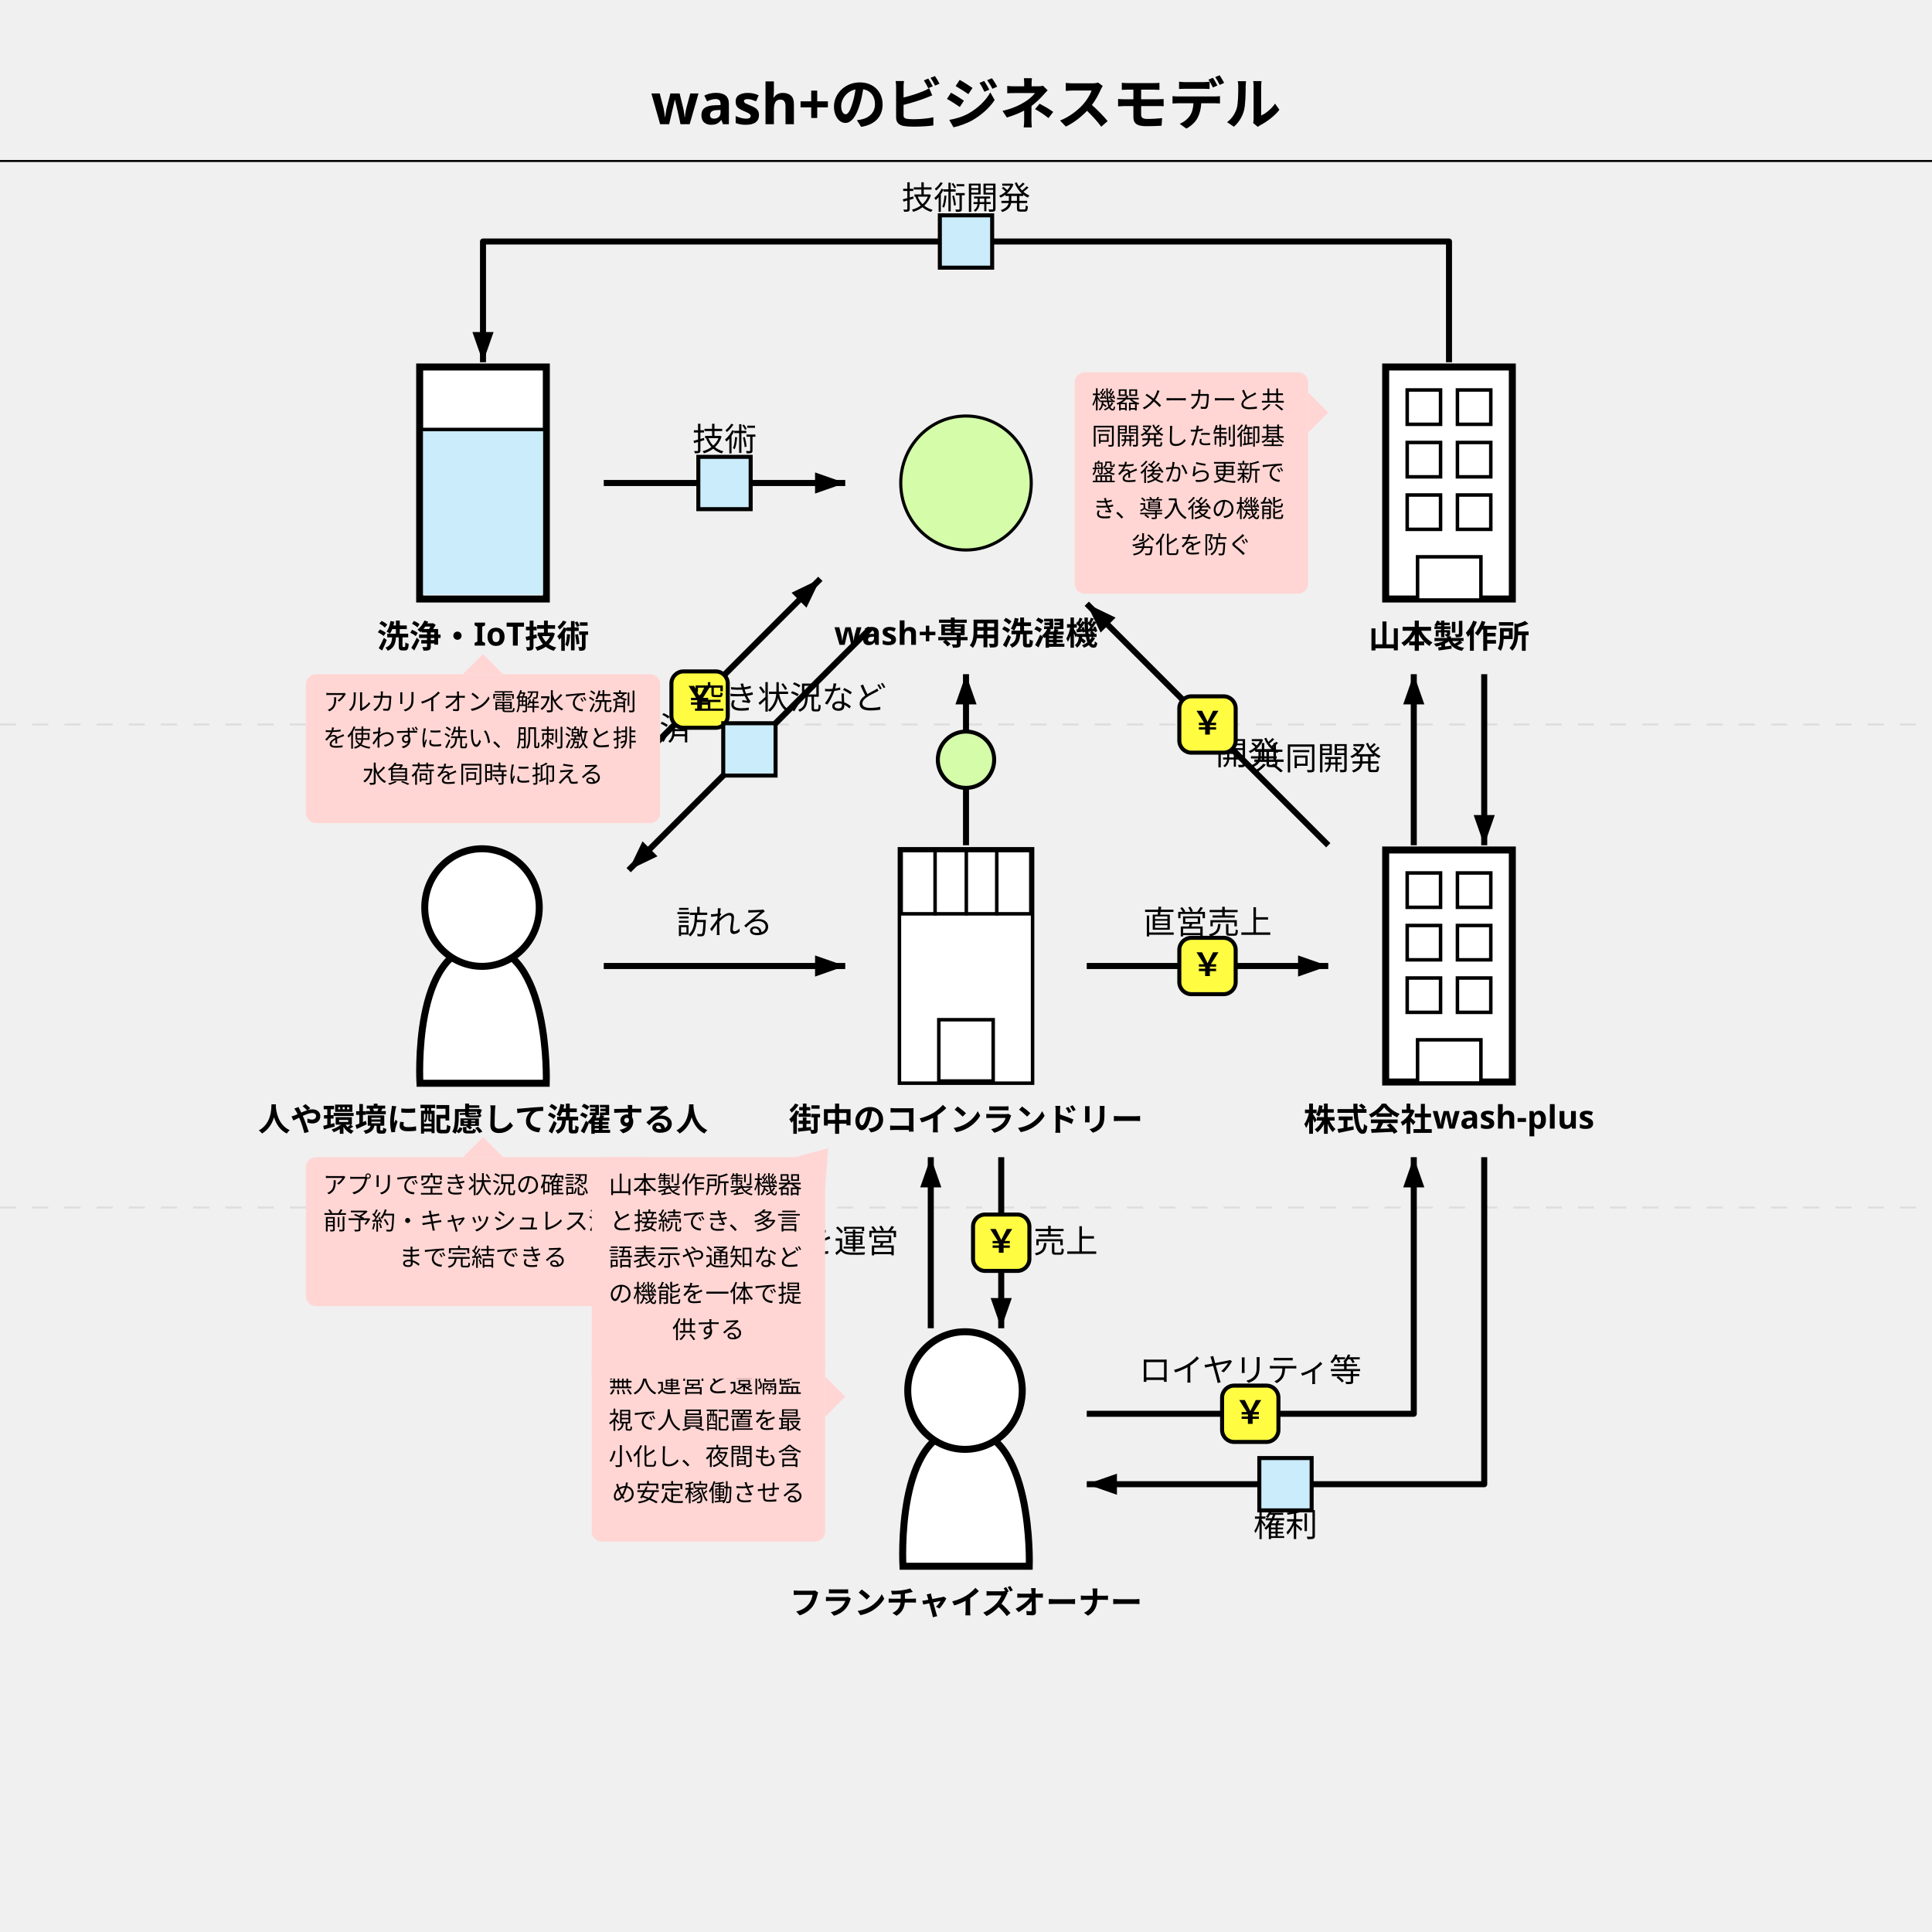
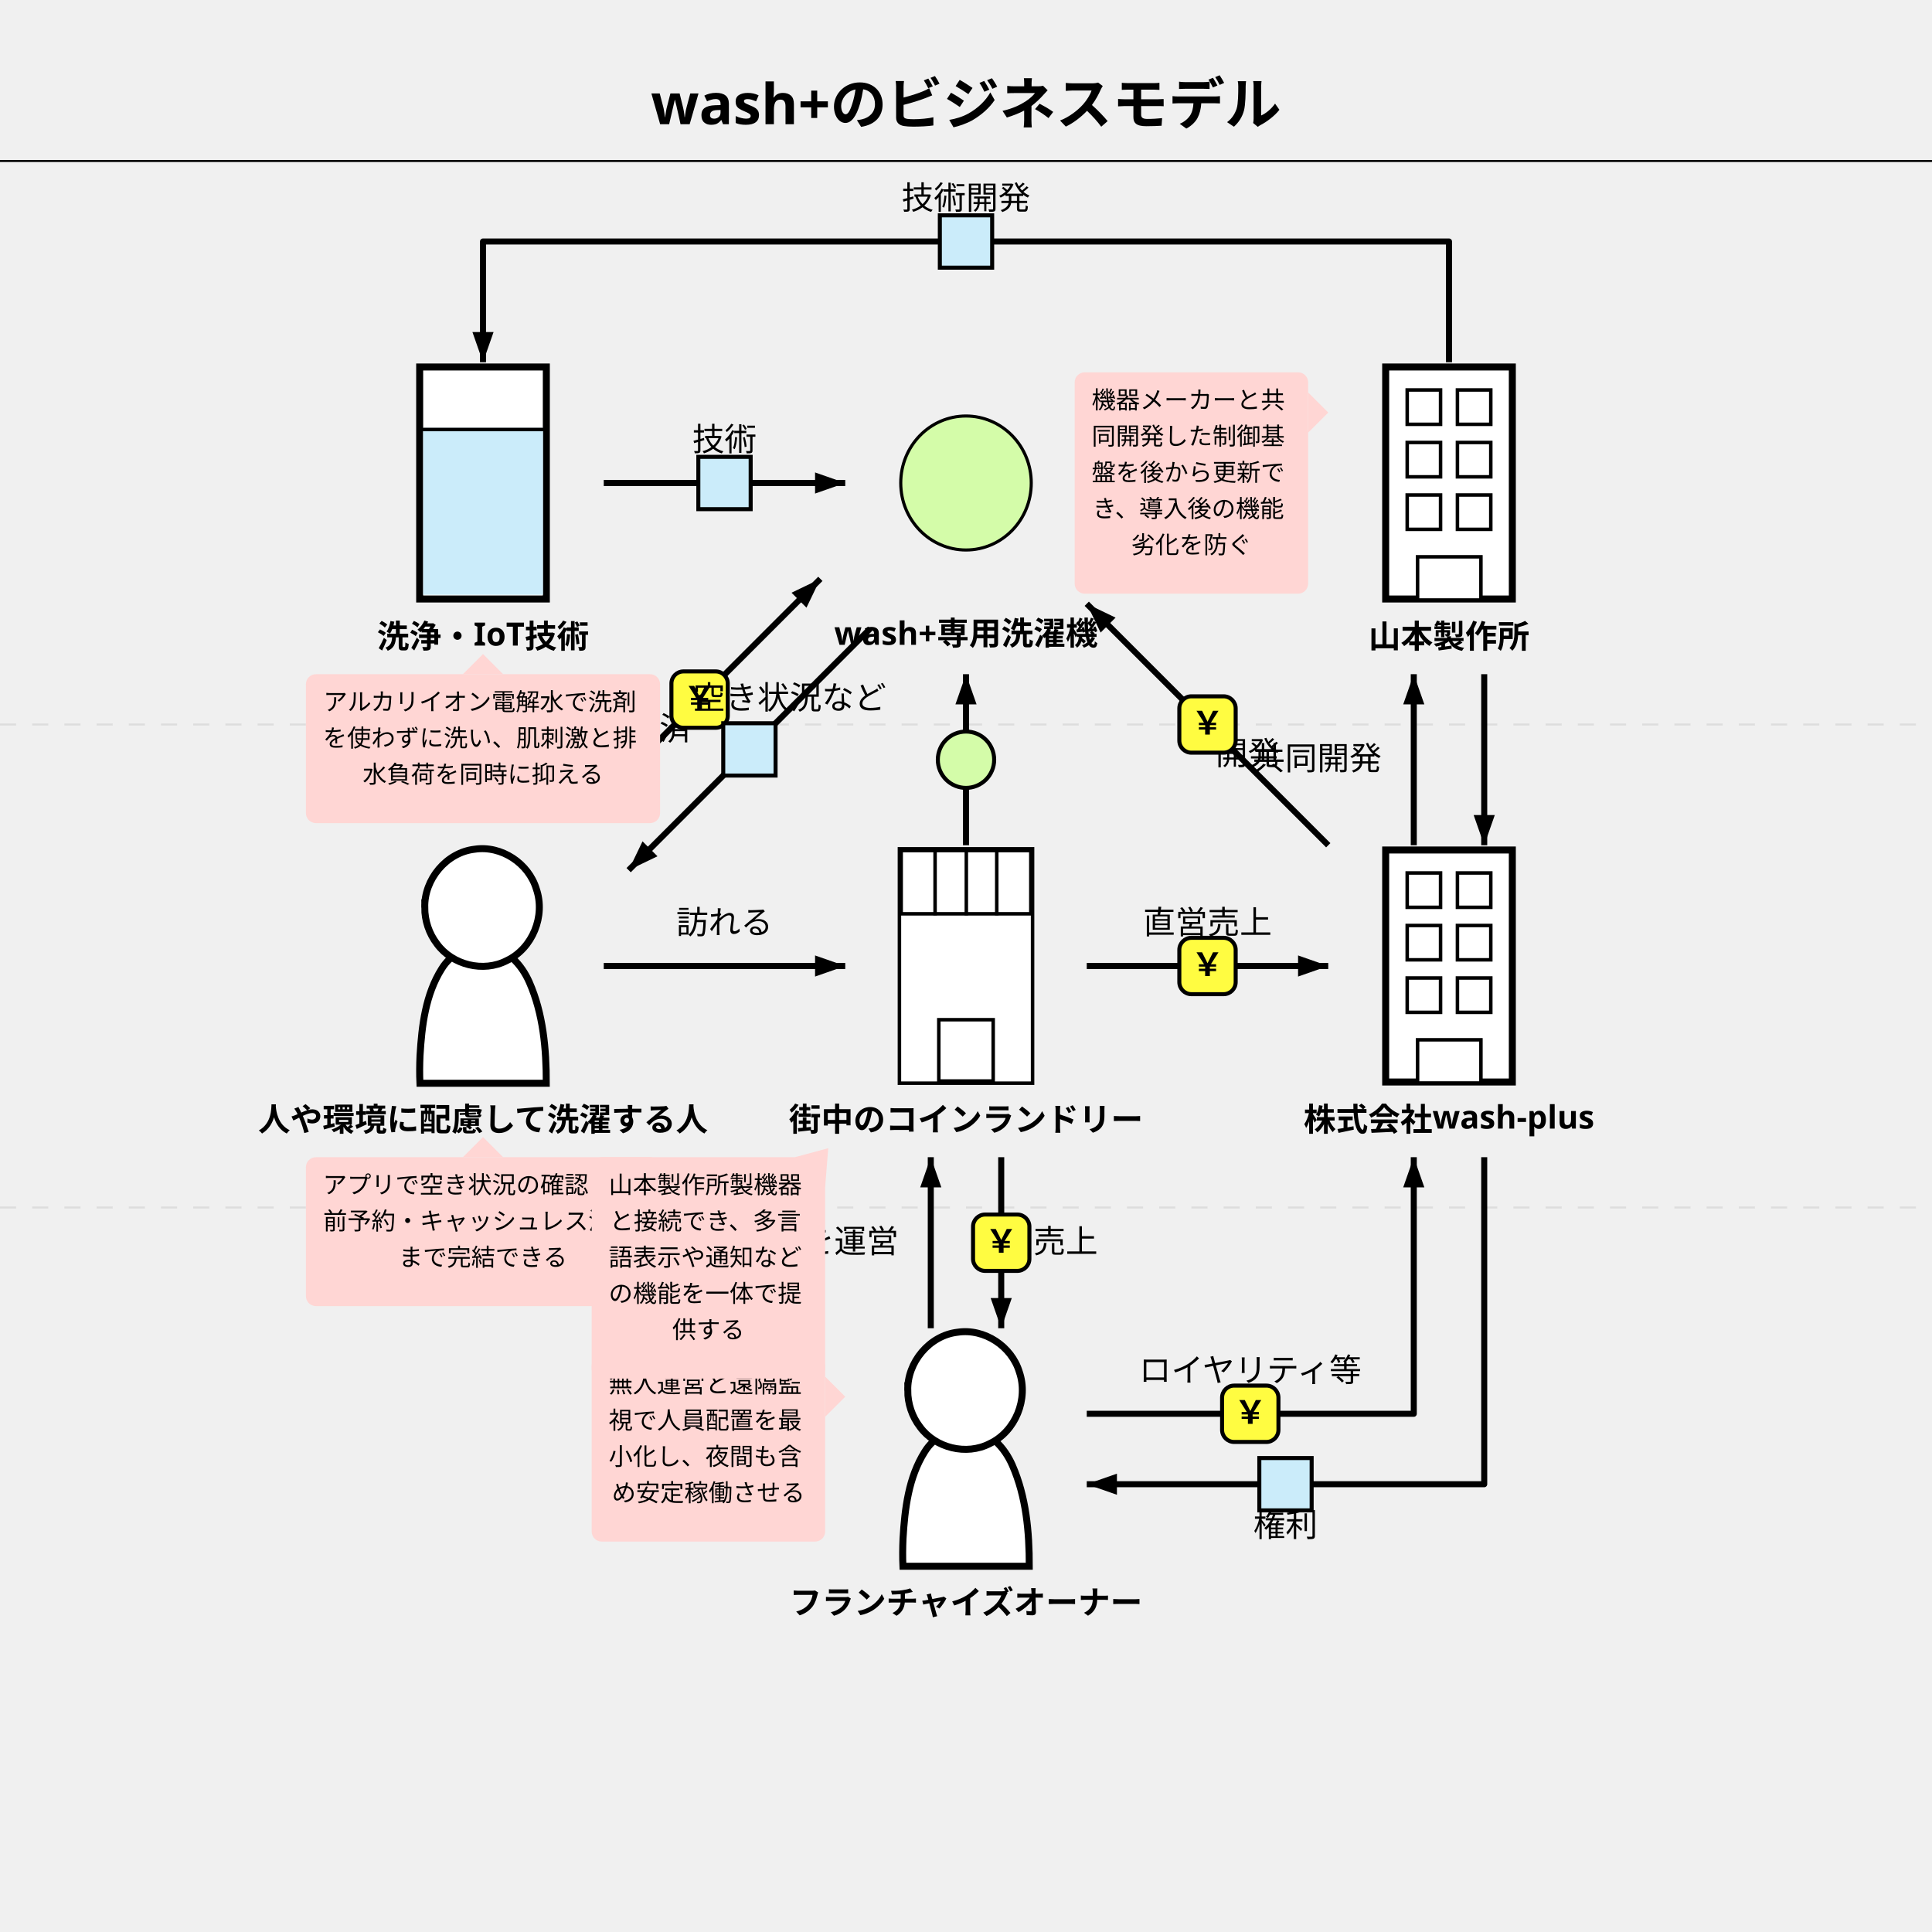
<svg xmlns="http://www.w3.org/2000/svg" version="1.1" viewBox="0.0 0.0 960.0 960.0" width="960" height="960">
  <text x="480.0" y="40" font-size="28" font-family="sans-serif" font-weight="bold" fill="#000000" text-anchor="middle" dominant-baseline="hanging">wash+のビジネスモデル</text>
  <line x1="0" y1="80" x2="960.0" y2="80" stroke="#000000" stroke-width="1" />
  <defs>
    <marker id="marker_object" markerWidth="5" markerHeight="3.5" refX="5" refY="1.75" orient="auto" markerUnits="strokeWidth">
      <path d="M 0,0 L 5,1.75 L 0,3.5 Z" fill="#000000" />
    </marker>
    <marker id="marker_money" markerWidth="5" markerHeight="3.5" refX="5" refY="1.75" orient="auto" markerUnits="strokeWidth">
      <path d="M 0,0 L 5,1.75 L 0,3.5 Z" fill="#000000" />
    </marker>
    <marker id="marker_information" markerWidth="5" markerHeight="3.5" refX="5" refY="1.75" orient="auto" markerUnits="strokeWidth">
      <path d="M 0,0 L 5,1.75 L 0,3.5 Z" fill="#000000" />
    </marker>
    <marker id="marker_other" markerWidth="5" markerHeight="3.5" refX="5" refY="1.75" orient="auto" markerUnits="strokeWidth">
      <path d="M 0,0 L 5,1.75 L 0,3.5 Z" fill="#000000" />
    </marker>
  </defs>
  <g id="grid_lines">
    <line x1="0" y1="360.0" x2="960.0" y2="360.0" stroke="#dddddd" stroke-width="1" stroke-dasharray="8,8" />
    <line x1="0" y1="600.0" x2="960.0" y2="600.0" stroke="#dddddd" stroke-width="1" stroke-dasharray="8,8" />
  </g>
  <g id="entities">
    <g id="entity_0" data-bizgram-object="entity" data-bizgram-type="user" data-bizgram-name="人や環境に配慮して洗濯する人" data-bizgram-position="3">
      <g transform="translate(180.0, 420.0)">
        <g transform="translate(26.79084, 0.0)">
          <g transform="scale(3.282149, 3.282149)">
            <g transform="translate(-94.88189,-130.2193)">
              <g id="g1824">
-                 <path style="fill:none;stroke:none;stroke-width:0.998;stroke-linecap:round;stroke-linejoin:round" d="M 94.916,148.5 V 130.478 H 105 115.084 V 148.5 166.522 H 105 94.916 Z" id="path1111" />
+                 <path style="fill:none;stroke:none;stroke-width:0.998;stroke-linecap:round;stroke-linejoin:round" d="m 94.916,148.5 c 0,-6.007 0,-12.015 0,-18.022 6.723,0 13.446,0 20.169,0 0,12.015 0,24.029 0,36.044 -6.723,0 -13.446,0 -20.169,0 0,-6.007 0,-12.015 0,-18.022 z" id="path1111" />
                <g id="g1700" transform="translate(73.28155,-29.02709)">
-                   <path fill="#ffffff" d="m 22.17,195.279 h 19.128 c 0,0 0.679,-20.77 -9.815,-20.77 -10.494,0 -9.313,20.77 -9.313,20.77 z" fill-rule="evenodd" id="path87" style="fill:none;stroke-width:0.265" />
-                   <path stroke="#000000" stroke-width="1.058" stroke-miterlimit="400" stroke-linecap="butt" d="m 22.17,195.279 h 19.128 c 0,0 0.679,-20.77 -9.815,-20.77 -10.494,0 -9.313,20.77 -9.313,20.77 z" fill-rule="evenodd" id="path89" style="fill:#ffffff" />
-                   <path fill="#ffffff" d="m 22.9,168.679 c 0,-4.917 3.881,-8.903 8.668,-8.903 2.299,0 4.504,0.938 6.129,2.608 1.626,1.67 2.539,3.934 2.539,6.295 0,4.917 -3.881,8.903 -8.668,8.903 -4.787,0 -8.668,-3.986 -8.668,-8.903 z" fill-rule="evenodd" id="path91" style="fill:none;stroke-width:0.265" />
-                   <path stroke="#000000" stroke-width="1.058" stroke-miterlimit="400" stroke-linecap="butt" d="m 22.9,168.679 c 0,-4.917 3.881,-8.903 8.668,-8.903 2.299,0 4.504,0.938 6.129,2.608 1.626,1.67 2.539,3.934 2.539,6.295 0,4.917 -3.881,8.903 -8.668,8.903 -4.787,0 -8.668,-3.986 -8.668,-8.903 z" fill-rule="evenodd" id="path93" style="fill:#ffffff" />
+                   <path fill="#ffffff" d="m 22.17,195.279 c 6.376,0 12.752,0 19.128,0 0.009,-5.183 -0.461,-10.52 -2.572,-15.313 -1.171,-2.665 -3.45,-5.2 -6.523,-5.423 -2.684,-0.347 -5.334,1.131 -6.729,3.396 -2.462,3.897 -3.021,8.629 -3.29,13.137 -0.062,1.4 -0.078,2.803 -0.014,4.203 z" fill-rule="evenodd" id="path87" style="fill:none;stroke-width:0.265" />
+                   <path stroke="#000000" stroke-width="1.058" stroke-miterlimit="400" stroke-linecap="butt" d="m 22.17,195.279 c 6.376,0 12.752,0 19.128,0 0.009,-5.183 -0.461,-10.52 -2.572,-15.313 -1.171,-2.665 -3.45,-5.2 -6.523,-5.423 -2.684,-0.347 -5.334,1.131 -6.729,3.396 -2.462,3.897 -3.021,8.629 -3.29,13.137 -0.062,1.4 -0.078,2.803 -0.014,4.203 z" fill-rule="evenodd" id="path89" style="fill:#ffffff" />
+                   <path fill="#ffffff" d="m 22.9,168.679 c -0.099,-4.273 3.279,-8.347 7.564,-8.832 4.047,-0.61 8.173,2.144 9.334,6.035 1.398,4.063 -0.567,8.968 -4.472,10.822 -3.542,1.84 -8.234,0.685 -10.578,-2.529 -1.202,-1.562 -1.855,-3.527 -1.849,-5.497 z" fill-rule="evenodd" id="path91" style="fill:none;stroke-width:0.265" />
+                   <path stroke="#000000" stroke-width="1.058" stroke-miterlimit="400" stroke-linecap="butt" d="m 22.9,168.679 c -0.099,-4.273 3.279,-8.347 7.564,-8.832 4.047,-0.61 8.173,2.144 9.334,6.035 1.398,4.063 -0.567,8.968 -4.472,10.822 -3.542,1.84 -8.234,0.685 -10.578,-2.529 -1.202,-1.562 -1.855,-3.527 -1.849,-5.497 z" fill-rule="evenodd" id="path93" style="fill:#ffffff" />
                </g>
              </g>
            </g>
          </g>
        </g>
      </g>
      <text x="240.0" y="548.0" font-size="16" font-family="sans-serif" font-weight="bold" text-anchor="middle" dominant-baseline="text-before-edge" fill="#000000">
        <tspan x="240.0" dy="0">人や環境に配慮して洗濯する人</tspan>
      </text>
    </g>
    <g id="entity_2" data-bizgram-object="entity" data-bizgram-type="store" data-bizgram-name="街中のコインランドリー" data-bizgram-position="4">
      <g transform="translate(420.0, 420.0)">
        <g transform="translate(26.79084, 0.0)">
          <g transform="scale(3.282149, 3.282149)">
            <g transform="translate(-94.88189,-130.2193)">
              <g id="g28378" transform="translate(38.91812,2.509739)">
                <path stroke="#000000" stroke-width="1.058" stroke-miterlimit="400" stroke-linecap="butt" d="m 56.268,128.514 h 19.628 v 34.953 H 56.268 Z" fill-rule="evenodd" id="path563" />
                <path fill="#ffffff" d="m 56.268,128.514 h 19.628 v 34.953 H 56.268 Z" fill-rule="evenodd" id="path561" style="stroke-width:0.265" />
                <path stroke="#000000" stroke-width="0.529" stroke-miterlimit="400" stroke-linecap="butt" d="m 56.268,128.514 h 19.628 v 9.576 H 56.268 Z" fill-rule="evenodd" id="path567" style="fill:#ffffff;stroke:#000000" />
                <path fill="#000000" fill-opacity="0" d="m 56.268,128.514 h 19.628 v 9.576 H 56.268 Z" fill-rule="evenodd" id="path565" style="stroke-width:0.265" />
                <path fill="#000000" fill-opacity="0" d="m 61.965,154.123 h 8.233 v 9.281 h -8.233 z" fill-rule="evenodd" id="path569" style="stroke-width:0.265" />
                <path fill="#000000" fill-opacity="0" d="m 61.401,128.115 v 10.207" fill-rule="evenodd" id="path573" style="stroke-width:0.265" />
                <path stroke="#000000" stroke-width="0.529" stroke-miterlimit="400" stroke-linecap="butt" d="m 61.401,128.115 v 10.207" fill-rule="evenodd" id="path575" />
                <path fill="#000000" fill-opacity="0" d="m 66.131,128.115 v 10.207" fill-rule="evenodd" id="path577" style="stroke-width:0.265" />
                <path stroke="#000000" stroke-width="0.529" stroke-miterlimit="400" stroke-linecap="butt" d="m 66.131,128.115 v 10.207" fill-rule="evenodd" id="path579" />
                <path fill="#000000" fill-opacity="0" d="m 70.738,128.115 v 10.207" fill-rule="evenodd" id="path581" style="stroke-width:0.265" />
                <path stroke="#000000" stroke-width="0.529" stroke-miterlimit="400" stroke-linecap="butt" d="m 70.738,128.115 v 10.207" fill-rule="evenodd" id="path583" />
                <path stroke="#000000" stroke-width="0.529" stroke-miterlimit="400" stroke-linecap="butt" d="m 61.965,154.123 h 8.233 v 9.281 h -8.233 z" fill-rule="evenodd" id="path571" style="fill:#ffffff" />
              </g>
            </g>
          </g>
        </g>
      </g>
      <text x="480.0" y="548.0" font-size="16" font-family="sans-serif" font-weight="bold" text-anchor="middle" dominant-baseline="text-before-edge" fill="#000000">
        <tspan x="480.0" dy="0">街中のコインランドリー</tspan>
      </text>
    </g>
    <g id="entity_4" data-bizgram-object="entity" data-bizgram-type="object" data-bizgram-name="wash+専用洗濯機" data-bizgram-position="1">
      <g transform="translate(420.0, 180.0)">
        <g transform="translate(26.79084, 0.0)">
          <g transform="scale(3.282149, 3.282149)">
            <g transform="translate(-94.88189,-130.2193)">
              <path style="fill:none;stroke:none;stroke-width:0.998;stroke-linecap:round;stroke-linejoin:round" d="M 94.916,148.5 V 130.478 H 105 115.084 V 148.5 166.522 H 105 94.916 Z" id="path1111" />
              <g id="g27467" transform="matrix(0.8905447,0,0,0.8905447,-33.10108,4.271763)">
                <path stroke="#000000" stroke-width="1.058" stroke-miterlimit="400" stroke-linecap="butt" d="m 144.246,161.955 c 0,-6.144 4.848,-11.125 10.829,-11.125 2.872,0 5.627,1.172 7.657,3.258 2.031,2.086 3.172,4.916 3.172,7.867 0,6.144 -4.848,11.125 -10.829,11.125 -5.981,0 -10.829,-4.981 -10.829,-11.125 z" fill-rule="evenodd" id="path155" />
                <path fill="#d4fca9" d="m 144.246,161.955 c 0,-6.144 4.848,-11.125 10.829,-11.125 2.872,0 5.627,1.172 7.657,3.258 2.031,2.086 3.172,4.916 3.172,7.867 0,6.144 -4.848,11.125 -10.829,11.125 -5.981,0 -10.829,-4.981 -10.829,-11.125 z" fill-rule="evenodd" id="path153" style="stroke-width:0.265" />
              </g>
            </g>
          </g>
        </g>
      </g>
      <text x="480.0" y="308.0" font-size="16" font-family="sans-serif" font-weight="bold" text-anchor="middle" dominant-baseline="text-before-edge" fill="#000000">
        <tspan x="480.0" dy="0">wash+専用洗濯機</tspan>
      </text>
    </g>
    <g id="entity_5" data-bizgram-object="entity" data-bizgram-type="information" data-bizgram-name="洗浄・IoT技術" data-bizgram-position="0">
      <g transform="translate(180.0, 180.0)">
        <g transform="translate(26.79084, 0.0)">
          <g transform="scale(3.282149, 3.282149)">
            <g transform="translate(-94.88189,-130.2193)">
              <path style="fill:none;stroke:none;stroke-width:0.998;stroke-linecap:round;stroke-linejoin:round" d="M 94.916,148.5 V 130.478 H 105 115.084 V 148.5 166.522 H 105 94.916 Z" id="path1111" />
              <g id="g27735" transform="translate(-124.6853,-5.407216)">
                <path stroke="#000000" stroke-width="1.058" stroke-miterlimit="400" stroke-linecap="butt" d="m 220.098,136.345 h 19.175 v 35.125 h -19.175 z" fill-rule="evenodd" id="path449" style="fill:#ffffff" />
                <path fill="#cbecfa" d="m 220.629,145.556 h 18.134 v 25.275 h -18.134 z" fill-rule="evenodd" id="path445" style="stroke-width:0.257" />
                <path fill="#000000" fill-opacity="0" d="m 220.098,136.345 h 19.175 v 35.125 h -19.175 z" fill-rule="evenodd" id="path447" style="stroke-width:0.265" />
                <path fill="#000000" fill-opacity="0" d="m 219.765,145.808 h 19.842" fill-rule="evenodd" id="path451" style="stroke-width:0.265" />
                <path stroke="#000000" stroke-width="0.529" stroke-miterlimit="400" stroke-linecap="butt" d="m 219.765,145.808 h 19.842" fill-rule="evenodd" id="path453" />
              </g>
            </g>
          </g>
        </g>
      </g>
      <text x="240.0" y="308.0" font-size="16" font-family="sans-serif" font-weight="bold" text-anchor="middle" dominant-baseline="text-before-edge" fill="#000000">
        <tspan x="240.0" dy="0">洗浄・IoT技術</tspan>
      </text>
    </g>
    <g id="entity_7" data-bizgram-object="entity" data-bizgram-type="user" data-bizgram-name="フランチャイズオーナー" data-bizgram-position="7">
      <g transform="translate(420.0, 660.0)">
        <g transform="translate(26.79084, 0.0)">
          <g transform="scale(3.282149, 3.282149)">
            <g transform="translate(-94.88189,-130.2193)">
              <g id="g1824">
-                 <path style="fill:none;stroke:none;stroke-width:0.998;stroke-linecap:round;stroke-linejoin:round" d="M 94.916,148.5 V 130.478 H 105 115.084 V 148.5 166.522 H 105 94.916 Z" id="path1111" />
+                 <path style="fill:none;stroke:none;stroke-width:0.998;stroke-linecap:round;stroke-linejoin:round" d="m 94.916,148.5 c 0,-6.007 0,-12.015 0,-18.022 6.723,0 13.446,0 20.169,0 0,12.015 0,24.029 0,36.044 -6.723,0 -13.446,0 -20.169,0 0,-6.007 0,-12.015 0,-18.022 z" id="path1111" />
                <g id="g1700" transform="translate(73.28155,-29.02709)">
-                   <path fill="#ffffff" d="m 22.17,195.279 h 19.128 c 0,0 0.679,-20.77 -9.815,-20.77 -10.494,0 -9.313,20.77 -9.313,20.77 z" fill-rule="evenodd" id="path87" style="fill:none;stroke-width:0.265" />
-                   <path stroke="#000000" stroke-width="1.058" stroke-miterlimit="400" stroke-linecap="butt" d="m 22.17,195.279 h 19.128 c 0,0 0.679,-20.77 -9.815,-20.77 -10.494,0 -9.313,20.77 -9.313,20.77 z" fill-rule="evenodd" id="path89" style="fill:#ffffff" />
-                   <path fill="#ffffff" d="m 22.9,168.679 c 0,-4.917 3.881,-8.903 8.668,-8.903 2.299,0 4.504,0.938 6.129,2.608 1.626,1.67 2.539,3.934 2.539,6.295 0,4.917 -3.881,8.903 -8.668,8.903 -4.787,0 -8.668,-3.986 -8.668,-8.903 z" fill-rule="evenodd" id="path91" style="fill:none;stroke-width:0.265" />
-                   <path stroke="#000000" stroke-width="1.058" stroke-miterlimit="400" stroke-linecap="butt" d="m 22.9,168.679 c 0,-4.917 3.881,-8.903 8.668,-8.903 2.299,0 4.504,0.938 6.129,2.608 1.626,1.67 2.539,3.934 2.539,6.295 0,4.917 -3.881,8.903 -8.668,8.903 -4.787,0 -8.668,-3.986 -8.668,-8.903 z" fill-rule="evenodd" id="path93" style="fill:#ffffff" />
+                   <path fill="#ffffff" d="m 22.17,195.279 c 6.376,0 12.752,0 19.128,0 0.009,-5.183 -0.461,-10.52 -2.572,-15.313 -1.171,-2.665 -3.45,-5.2 -6.523,-5.423 -2.684,-0.347 -5.334,1.131 -6.729,3.396 -2.462,3.897 -3.021,8.629 -3.29,13.137 -0.062,1.4 -0.078,2.803 -0.014,4.203 z" fill-rule="evenodd" id="path87" style="fill:none;stroke-width:0.265" />
+                   <path stroke="#000000" stroke-width="1.058" stroke-miterlimit="400" stroke-linecap="butt" d="m 22.17,195.279 c 6.376,0 12.752,0 19.128,0 0.009,-5.183 -0.461,-10.52 -2.572,-15.313 -1.171,-2.665 -3.45,-5.2 -6.523,-5.423 -2.684,-0.347 -5.334,1.131 -6.729,3.396 -2.462,3.897 -3.021,8.629 -3.29,13.137 -0.062,1.4 -0.078,2.803 -0.014,4.203 z" fill-rule="evenodd" id="path89" style="fill:#ffffff" />
+                   <path fill="#ffffff" d="m 22.9,168.679 c -0.099,-4.273 3.279,-8.347 7.564,-8.832 4.047,-0.61 8.173,2.144 9.334,6.035 1.398,4.063 -0.567,8.968 -4.472,10.822 -3.542,1.84 -8.234,0.685 -10.578,-2.529 -1.202,-1.562 -1.855,-3.527 -1.849,-5.497 z" fill-rule="evenodd" id="path91" style="fill:none;stroke-width:0.265" />
+                   <path stroke="#000000" stroke-width="1.058" stroke-miterlimit="400" stroke-linecap="butt" d="m 22.9,168.679 c -0.099,-4.273 3.279,-8.347 7.564,-8.832 4.047,-0.61 8.173,2.144 9.334,6.035 1.398,4.063 -0.567,8.968 -4.472,10.822 -3.542,1.84 -8.234,0.685 -10.578,-2.529 -1.202,-1.562 -1.855,-3.527 -1.849,-5.497 z" fill-rule="evenodd" id="path93" style="fill:#ffffff" />
                </g>
              </g>
            </g>
          </g>
        </g>
      </g>
      <text x="480.0" y="788.0" font-size="16" font-family="sans-serif" font-weight="bold" text-anchor="middle" dominant-baseline="text-before-edge" fill="#000000">
        <tspan x="480.0" dy="0">フランチャイズオーナー</tspan>
      </text>
    </g>
    <g id="entity_9" data-bizgram-object="entity" data-bizgram-type="company" data-bizgram-name="株式会社wash-plus" data-bizgram-position="5">
      <g transform="translate(660.0, 420.0)">
        <g transform="translate(26.79084, 0.0)">
          <g transform="scale(3.282149, 3.282149)">
            <g transform="translate(-94.88189,-130.2193)">
              <path style="fill:none;stroke:none;stroke-width:0.998;stroke-linecap:round;stroke-linejoin:round" d="M 94.916,148.5 V 130.478 H 105 115.084 V 148.5 166.522 H 105 94.916 Z" id="path1111" />
              <g id="g2207" transform="translate(88.33292,-53.07004)">
                <path fill="#ffffff" d="M 7.08,184.008 H 26.255 v 35.125 H 7.08 Z" fill-rule="evenodd" id="path413" style="fill:#ffffff;stroke:#000000;stroke-width:0.265" />
                <path stroke="#000000" stroke-width="1.058" stroke-miterlimit="400" stroke-linecap="butt" d="M 7.08,184.008 H 26.255 v 35.125 H 7.08 Z" fill-rule="evenodd" id="path415" style="fill:#ffffff;stroke:#000000" />
                <path fill="#ffffff" d="m 10.339,187.485 h 5.05 v 5.2 h -5.05 z" fill-rule="evenodd" id="path417" style="fill:#ffffff;stroke:#000000;stroke-width:0.265" />
                <path stroke="#000000" stroke-width="0.529" stroke-miterlimit="400" stroke-linecap="butt" d="m 10.339,187.485 h 5.05 v 5.2 h -5.05 z" fill-rule="evenodd" id="path419" style="fill:#ffffff;stroke:#000000" />
                <path fill="#ffffff" d="m 17.944,187.485 h 5.05 v 5.2 h -5.05 z" fill-rule="evenodd" id="path421" style="fill:#ffffff;stroke:#000000;stroke-width:0.265" />
                <path stroke="#000000" stroke-width="0.529" stroke-miterlimit="400" stroke-linecap="butt" d="m 17.944,187.485 h 5.05 v 5.2 h -5.05 z" fill-rule="evenodd" id="path423" style="fill:#ffffff;stroke:#000000" />
                <path fill="#ffffff" d="m 10.339,195.435 h 5.05 v 5.2 h -5.05 z" fill-rule="evenodd" id="path425" style="fill:#ffffff;stroke:#000000;stroke-width:0.265" />
                <path stroke="#000000" stroke-width="0.529" stroke-miterlimit="400" stroke-linecap="butt" d="m 10.339,195.435 h 5.05 v 5.2 h -5.05 z" fill-rule="evenodd" id="path427" style="fill:#ffffff;stroke:#000000" />
                <path fill="#ffffff" d="m 17.944,195.435 h 5.05 v 5.2 h -5.05 z" fill-rule="evenodd" id="path429" style="fill:#ffffff;stroke:#000000;stroke-width:0.265" />
                <path stroke="#000000" stroke-width="0.529" stroke-miterlimit="400" stroke-linecap="butt" d="m 17.944,195.435 h 5.05 v 5.2 h -5.05 z" fill-rule="evenodd" id="path431" style="fill:#ffffff;stroke:#000000" />
                <path fill="#ffffff" d="m 10.339,203.386 h 5.05 v 5.2 h -5.05 z" fill-rule="evenodd" id="path433" style="fill:#ffffff;stroke:#000000;stroke-width:0.265" />
                <path stroke="#000000" stroke-width="0.529" stroke-miterlimit="400" stroke-linecap="butt" d="m 10.339,203.386 h 5.05 v 5.2 h -5.05 z" fill-rule="evenodd" id="path435" style="fill:#ffffff;stroke:#000000" />
                <path fill="#ffffff" d="m 17.944,203.386 h 5.05 v 5.2 h -5.05 z" fill-rule="evenodd" id="path437" style="fill:#ffffff;stroke:#000000;stroke-width:0.265" />
                <path stroke="#000000" stroke-width="0.529" stroke-miterlimit="400" stroke-linecap="butt" d="m 17.944,203.386 h 5.05 v 5.2 h -5.05 z" fill-rule="evenodd" id="path439" style="fill:#ffffff;stroke:#000000" />
                <path fill="#000000" fill-opacity="0" d="M 11.908,212.744 H 21.5 v 6.542 h -9.592 z" fill-rule="evenodd" id="path441" style="fill:#ffffff;stroke:#000000;stroke-width:0.265" />
                <path stroke="#000000" stroke-width="0.529" stroke-miterlimit="400" stroke-linecap="butt" d="M 11.908,212.744 H 21.5 v 6.542 h -9.592 z" fill-rule="evenodd" id="path443" style="fill:#ffffff;stroke:#000000" />
              </g>
            </g>
          </g>
        </g>
      </g>
      <text x="720.0" y="548.0" font-size="16" font-family="sans-serif" font-weight="bold" text-anchor="middle" dominant-baseline="text-before-edge" fill="#000000">
        <tspan x="720.0" dy="0">株式会社wash-plus</tspan>
      </text>
    </g>
    <g id="entity_10" data-bizgram-object="entity" data-bizgram-type="company" data-bizgram-name="山本製作所" data-bizgram-position="2">
      <g transform="translate(660.0, 180.0)">
        <g transform="translate(26.79084, 0.0)">
          <g transform="scale(3.282149, 3.282149)">
            <g transform="translate(-94.88189,-130.2193)">
              <path style="fill:none;stroke:none;stroke-width:0.998;stroke-linecap:round;stroke-linejoin:round" d="M 94.916,148.5 V 130.478 H 105 115.084 V 148.5 166.522 H 105 94.916 Z" id="path1111" />
              <g id="g2207" transform="translate(88.33292,-53.07004)">
                <path fill="#ffffff" d="M 7.08,184.008 H 26.255 v 35.125 H 7.08 Z" fill-rule="evenodd" id="path413" style="fill:#ffffff;stroke:#000000;stroke-width:0.265" />
                <path stroke="#000000" stroke-width="1.058" stroke-miterlimit="400" stroke-linecap="butt" d="M 7.08,184.008 H 26.255 v 35.125 H 7.08 Z" fill-rule="evenodd" id="path415" style="fill:#ffffff;stroke:#000000" />
                <path fill="#ffffff" d="m 10.339,187.485 h 5.05 v 5.2 h -5.05 z" fill-rule="evenodd" id="path417" style="fill:#ffffff;stroke:#000000;stroke-width:0.265" />
                <path stroke="#000000" stroke-width="0.529" stroke-miterlimit="400" stroke-linecap="butt" d="m 10.339,187.485 h 5.05 v 5.2 h -5.05 z" fill-rule="evenodd" id="path419" style="fill:#ffffff;stroke:#000000" />
                <path fill="#ffffff" d="m 17.944,187.485 h 5.05 v 5.2 h -5.05 z" fill-rule="evenodd" id="path421" style="fill:#ffffff;stroke:#000000;stroke-width:0.265" />
                <path stroke="#000000" stroke-width="0.529" stroke-miterlimit="400" stroke-linecap="butt" d="m 17.944,187.485 h 5.05 v 5.2 h -5.05 z" fill-rule="evenodd" id="path423" style="fill:#ffffff;stroke:#000000" />
                <path fill="#ffffff" d="m 10.339,195.435 h 5.05 v 5.2 h -5.05 z" fill-rule="evenodd" id="path425" style="fill:#ffffff;stroke:#000000;stroke-width:0.265" />
                <path stroke="#000000" stroke-width="0.529" stroke-miterlimit="400" stroke-linecap="butt" d="m 10.339,195.435 h 5.05 v 5.2 h -5.05 z" fill-rule="evenodd" id="path427" style="fill:#ffffff;stroke:#000000" />
                <path fill="#ffffff" d="m 17.944,195.435 h 5.05 v 5.2 h -5.05 z" fill-rule="evenodd" id="path429" style="fill:#ffffff;stroke:#000000;stroke-width:0.265" />
                <path stroke="#000000" stroke-width="0.529" stroke-miterlimit="400" stroke-linecap="butt" d="m 17.944,195.435 h 5.05 v 5.2 h -5.05 z" fill-rule="evenodd" id="path431" style="fill:#ffffff;stroke:#000000" />
                <path fill="#ffffff" d="m 10.339,203.386 h 5.05 v 5.2 h -5.05 z" fill-rule="evenodd" id="path433" style="fill:#ffffff;stroke:#000000;stroke-width:0.265" />
                <path stroke="#000000" stroke-width="0.529" stroke-miterlimit="400" stroke-linecap="butt" d="m 10.339,203.386 h 5.05 v 5.2 h -5.05 z" fill-rule="evenodd" id="path435" style="fill:#ffffff;stroke:#000000" />
                <path fill="#ffffff" d="m 17.944,203.386 h 5.05 v 5.2 h -5.05 z" fill-rule="evenodd" id="path437" style="fill:#ffffff;stroke:#000000;stroke-width:0.265" />
                <path stroke="#000000" stroke-width="0.529" stroke-miterlimit="400" stroke-linecap="butt" d="m 17.944,203.386 h 5.05 v 5.2 h -5.05 z" fill-rule="evenodd" id="path439" style="fill:#ffffff;stroke:#000000" />
                <path fill="#000000" fill-opacity="0" d="M 11.908,212.744 H 21.5 v 6.542 h -9.592 z" fill-rule="evenodd" id="path441" style="fill:#ffffff;stroke:#000000;stroke-width:0.265" />
                <path stroke="#000000" stroke-width="0.529" stroke-miterlimit="400" stroke-linecap="butt" d="M 11.908,212.744 H 21.5 v 6.542 h -9.592 z" fill-rule="evenodd" id="path443" style="fill:#ffffff;stroke:#000000" />
              </g>
            </g>
          </g>
        </g>
      </g>
      <text x="720.0" y="308.0" font-size="16" font-family="sans-serif" font-weight="bold" text-anchor="middle" dominant-baseline="text-before-edge" fill="#000000">
        <tspan x="720.0" dy="0">山本製作所</tspan>
      </text>
    </g>
  </g>
  <g id="arrows">
    <g id="arrow_12" data-bizgram-object="arrow" data-bizgram-type="other" data-bizgram-name="訪れる" data-bizgram-from="entity_0" data-bizgram-to="entity_2">
      <path d="M 300.0,480.0 L 420.0,480.0" stroke="#000000" stroke-width="3" fill="none" stroke-linejoin="round" marker-end="url(#marker_other)" />
      <text x="360.0" y="464.0" font-size="16" font-family="sans-serif" fill="#000000" text-anchor="middle">
        <tspan x="360.0" dy="0">訪れる</tspan>
      </text>
    </g>
    <g id="arrow_13" data-bizgram-object="arrow" data-bizgram-type="money" data-bizgram-name="決済" data-bizgram-from="entity_0" data-bizgram-to="entity_4">
      <path d="M 287.626,407.626 L 407.626,287.626" stroke="#000000" stroke-width="3" fill="none" stroke-linejoin="round" marker-end="url(#marker_money)" />
      <text x="327.626" y="367.626" font-size="16" font-family="sans-serif" fill="#000000" text-anchor="middle">
        <tspan x="327.626" dy="0">決済</tspan>
      </text>
      <rect x="333.626" y="333.626" rx="6" ry="6" width="28" height="28" fill="#fffc41" stroke="#000000" stroke-width="2" />
      <text x="347.626" y="352.626" font-size="16" font-family="sans-serif" font-weight="bold" fill="#000000" text-anchor="middle">￥</text>
    </g>
    <g id="arrow_14" data-bizgram-object="arrow" data-bizgram-type="information" data-bizgram-name="空き状況など" data-bizgram-from="entity_4" data-bizgram-to="entity_0">
      <path d="M 432.374,312.374 L 312.374,432.374" stroke="#000000" stroke-width="3" fill="none" stroke-linejoin="round" marker-end="url(#marker_information)" />
      <text x="392.374" y="352.374" font-size="16" font-family="sans-serif" fill="#000000" text-anchor="middle">
        <tspan x="392.374" dy="0">空き状況など</tspan>
      </text>
      <rect x="359.374" y="359.374" width="26" height="26" fill="#cbecfa" stroke="#000000" stroke-width="2" />
    </g>
    <g id="arrow_15" data-bizgram-object="arrow" data-bizgram-type="object" data-bizgram-name="" data-bizgram-from="entity_2" data-bizgram-to="entity_4">
      <path d="M 480.0,420.0 L 480.0,335.0" stroke="#000000" stroke-width="3" fill="none" stroke-linejoin="round" marker-end="url(#marker_object)" />
      <circle cx="480.0" cy="377.5" r="14" fill="#d4fca9" stroke="#000000" stroke-width="2" />
    </g>
    <g id="arrow_16" data-bizgram-object="arrow" data-bizgram-type="information" data-bizgram-name="技術" data-bizgram-from="entity_5" data-bizgram-to="entity_4">
      <path d="M 300.0,240.0 L 420.0,240.0" stroke="#000000" stroke-width="3" fill="none" stroke-linejoin="round" marker-end="url(#marker_information)" />
      <text x="360.0" y="224.0" font-size="16" font-family="sans-serif" fill="#000000" text-anchor="middle">
        <tspan x="360.0" dy="0">技術</tspan>
      </text>
      <rect x="347.0" y="227.0" width="26" height="26" fill="#cbecfa" stroke="#000000" stroke-width="2" />
    </g>
    <g id="arrow_17" data-bizgram-object="arrow" data-bizgram-type="money" data-bizgram-name="売上" data-bizgram-from="entity_2" data-bizgram-to="entity_7">
      <path d="M 497.5,575.0 L 497.5,660.0" stroke="#000000" stroke-width="3" fill="none" stroke-linejoin="round" marker-end="url(#marker_money)" />
      <text x="513.5" y="622.5" font-size="16" font-family="sans-serif" fill="#000000" text-anchor="start">
        <tspan x="513.5" dy="0">売上</tspan>
      </text>
      <rect x="483.5" y="603.5" rx="6" ry="6" width="28" height="28" fill="#fffc41" stroke="#000000" stroke-width="2" />
      <text x="497.5" y="622.5" font-size="16" font-family="sans-serif" font-weight="bold" fill="#000000" text-anchor="middle">￥</text>
    </g>
    <g id="arrow_18" data-bizgram-object="arrow" data-bizgram-type="other" data-bizgram-name="店舗を運営" data-bizgram-from="entity_7" data-bizgram-to="entity_2">
      <path d="M 462.5,660.0 L 462.5,575.0" stroke="#000000" stroke-width="3" fill="none" stroke-linejoin="round" marker-end="url(#marker_other)" />
      <text x="446.5" y="622.5" font-size="16" font-family="sans-serif" fill="#000000" text-anchor="end">
        <tspan x="446.5" dy="0">店舗を運営</tspan>
      </text>
    </g>
    <g id="arrow_19" data-bizgram-object="arrow" data-bizgram-type="money" data-bizgram-name="直営売上" data-bizgram-from="entity_2" data-bizgram-to="entity_9">
      <path d="M 540.0,480.0 L 660.0,480.0" stroke="#000000" stroke-width="3" fill="none" stroke-linejoin="round" marker-end="url(#marker_money)" />
      <text x="600.0" y="464.0" font-size="16" font-family="sans-serif" fill="#000000" text-anchor="middle">
        <tspan x="600.0" dy="0">直営売上</tspan>
      </text>
      <rect x="586.0" y="466.0" rx="6" ry="6" width="28" height="28" fill="#fffc41" stroke="#000000" stroke-width="2" />
      <text x="600.0" y="485.0" font-size="16" font-family="sans-serif" font-weight="bold" fill="#000000" text-anchor="middle">￥</text>
    </g>
    <g id="arrow_20" data-bizgram-object="arrow" data-bizgram-type="money" data-bizgram-name="開発" data-bizgram-from="entity_9" data-bizgram-to="entity_4">
      <path d="M 660.0,420.0 L 540.0,300.0" stroke="#000000" stroke-width="3" fill="none" stroke-linejoin="round" marker-end="url(#marker_money)" />
      <text x="620.0" y="380.0" font-size="16" font-family="sans-serif" fill="#000000" text-anchor="middle">
        <tspan x="620.0" dy="0">開発</tspan>
      </text>
      <rect x="586.0" y="346.0" rx="6" ry="6" width="28" height="28" fill="#fffc41" stroke="#000000" stroke-width="2" />
      <text x="600.0" y="365.0" font-size="16" font-family="sans-serif" font-weight="bold" fill="#000000" text-anchor="middle">￥</text>
    </g>
    <g id="arrow_21" data-bizgram-object="arrow" data-bizgram-type="information" data-bizgram-name="権利" data-bizgram-from="entity_9" data-bizgram-to="entity_7">
      <path d="M 737.5,575.0 L 737.5,737.5 L 540.0,737.5" stroke="#000000" stroke-width="3" fill="none" stroke-linejoin="round" marker-end="url(#marker_information)" />
      <text x="638.75" y="763.5" font-size="16" font-family="sans-serif" fill="#000000" text-anchor="middle">
        <tspan x="638.75" dy="0">権利</tspan>
      </text>
      <rect x="625.75" y="724.5" width="26" height="26" fill="#cbecfa" stroke="#000000" stroke-width="2" />
    </g>
    <g id="arrow_22" data-bizgram-object="arrow" data-bizgram-type="money" data-bizgram-name="ロイヤリティ等" data-bizgram-from="entity_7" data-bizgram-to="entity_9">
      <path d="M 540.0,702.5 L 702.5,702.5 L 702.5,575.0" stroke="#000000" stroke-width="3" fill="none" stroke-linejoin="round" marker-end="url(#marker_money)" />
      <text x="621.25" y="686.5" font-size="16" font-family="sans-serif" fill="#000000" text-anchor="middle">
        <tspan x="621.25" dy="0">ロイヤリティ等</tspan>
      </text>
      <rect x="607.25" y="688.5" rx="6" ry="6" width="28" height="28" fill="#fffc41" stroke="#000000" stroke-width="2" />
      <text x="621.25" y="707.5" font-size="16" font-family="sans-serif" font-weight="bold" fill="#000000" text-anchor="middle">￥</text>
    </g>
    <g id="arrow_23" data-bizgram-object="arrow" data-bizgram-type="information" data-bizgram-name="技術開発" data-bizgram-from="entity_10" data-bizgram-to="entity_5">
      <path d="M 720.0,180.0 L 720.0,120.0 L 240.0,120.0 L 240.0,180.0" stroke="#000000" stroke-width="3" fill="none" stroke-linejoin="round" marker-end="url(#marker_information)" />
      <text x="480.0" y="104.0" font-size="16" font-family="sans-serif" fill="#000000" text-anchor="middle">
        <tspan x="480.0" dy="0">技術開発</tspan>
      </text>
      <rect x="467.0" y="107.0" width="26" height="26" fill="#cbecfa" stroke="#000000" stroke-width="2" />
    </g>
    <g id="arrow_24" data-bizgram-object="arrow" data-bizgram-type="other" data-bizgram-name="共同開発" data-bizgram-from="entity_9" data-bizgram-to="entity_10">
      <path d="M 702.5,420.0 L 702.5,335.0" stroke="#000000" stroke-width="3" fill="none" stroke-linejoin="round" marker-end="url(#marker_other)" />
      <text x="686.5" y="382.5" font-size="16" font-family="sans-serif" fill="#000000" text-anchor="end">
        <tspan x="686.5" dy="0">共同開発</tspan>
      </text>
    </g>
    <g id="arrow_25" data-bizgram-object="arrow" data-bizgram-type="other" data-bizgram-name="" data-bizgram-from="entity_10" data-bizgram-to="entity_9">
      <path d="M 737.5,335.0 L 737.5,420.0" stroke="#000000" stroke-width="3" fill="none" stroke-linejoin="round" marker-end="url(#marker_other)" />
    </g>
  </g>
  <g id="comments">
    <g id="comment_11">
      <rect x="534.0" y="185.0" width="116" height="110" rx="5" ry="5" fill="#ffd6d4" stroke="none" />
      <polygon points="650.0,195.0 660.0,205.0 650.0,215.0" fill="#ffd6d4" />
      <text x="592.0" y="203.0" font-size="12" font-family="sans-serif" text-anchor="middle" fill="#000000">
        <tspan x="592.0" dy="0">機器メーカーと共</tspan>
        <tspan x="592.0" dy="18">同開発した制御基</tspan>
        <tspan x="592.0" dy="18">盤を後から更新で</tspan>
        <tspan x="592.0" dy="18">き、導入後の機能</tspan>
        <tspan x="592.0" dy="18">劣化を防ぐ</tspan>
      </text>
    </g>
    <g id="comment_6">
      <rect x="152.0" y="335.0" width="176" height="74" rx="5" ry="5" fill="#ffd6d4" stroke="none" />
      <polygon points="230.0,335.0 240.0,325.0 250.0,335.0" fill="#ffd6d4" />
      <text x="240.0" y="353.0" font-size="12" font-family="sans-serif" text-anchor="middle" fill="#000000">
        <tspan x="240.0" dy="0">アルカリイオン電解水で洗剤</tspan>
        <tspan x="240.0" dy="18">を使わずに洗い、肌刺激と排</tspan>
        <tspan x="240.0" dy="18">水負荷を同時に抑える</tspan>
      </text>
    </g>
    <g id="comment_8">
      <rect x="294.0" y="674.0" width="116" height="92" rx="5" ry="5" fill="#ffd6d4" stroke="none" />
      <polygon points="410.0,684.0 420.0,694.0 410.0,704.0" fill="#ffd6d4" />
      <text x="352.0" y="692.0" font-size="12" font-family="sans-serif" text-anchor="middle" fill="#000000">
        <tspan x="352.0" dy="0">無人運営と遠隔監</tspan>
        <tspan x="352.0" dy="18">視で人員配置を最</tspan>
        <tspan x="352.0" dy="18">小化し、夜間も含</tspan>
        <tspan x="352.0" dy="18">め安定稼働させる</tspan>
      </text>
    </g>
    <g id="comment_1">
      <rect x="152.0" y="575.0" width="176" height="74" rx="5" ry="5" fill="#ffd6d4" stroke="none" />
      <polygon points="230.0,575.0 240.0,565.0 250.0,575.0" fill="#ffd6d4" />
      <text x="240.0" y="593.0" font-size="12" font-family="sans-serif" text-anchor="middle" fill="#000000">
        <tspan x="240.0" dy="0">アプリで空き状況の確認・事</tspan>
        <tspan x="240.0" dy="18">前予約・キャッシュレス決済</tspan>
        <tspan x="240.0" dy="18">まで完結できる</tspan>
      </text>
    </g>
    <g id="comment_3">
      <rect x="294.0" y="575.0" width="116" height="110" rx="5" ry="5" fill="#ffd6d4" stroke="none" />
      <polygon points="395.0,575.0 411.547,570.535 410.0,590.0" fill="#ffd6d4" />
      <text x="352.0" y="593.0" font-size="12" font-family="sans-serif" text-anchor="middle" fill="#000000">
        <tspan x="352.0" dy="0">山本製作所製機器</tspan>
        <tspan x="352.0" dy="18">と接続でき、多言</tspan>
        <tspan x="352.0" dy="18">語表示や通知など</tspan>
        <tspan x="352.0" dy="18">の機能を一体で提</tspan>
        <tspan x="352.0" dy="18">供する</tspan>
      </text>
    </g>
  </g>
</svg>
